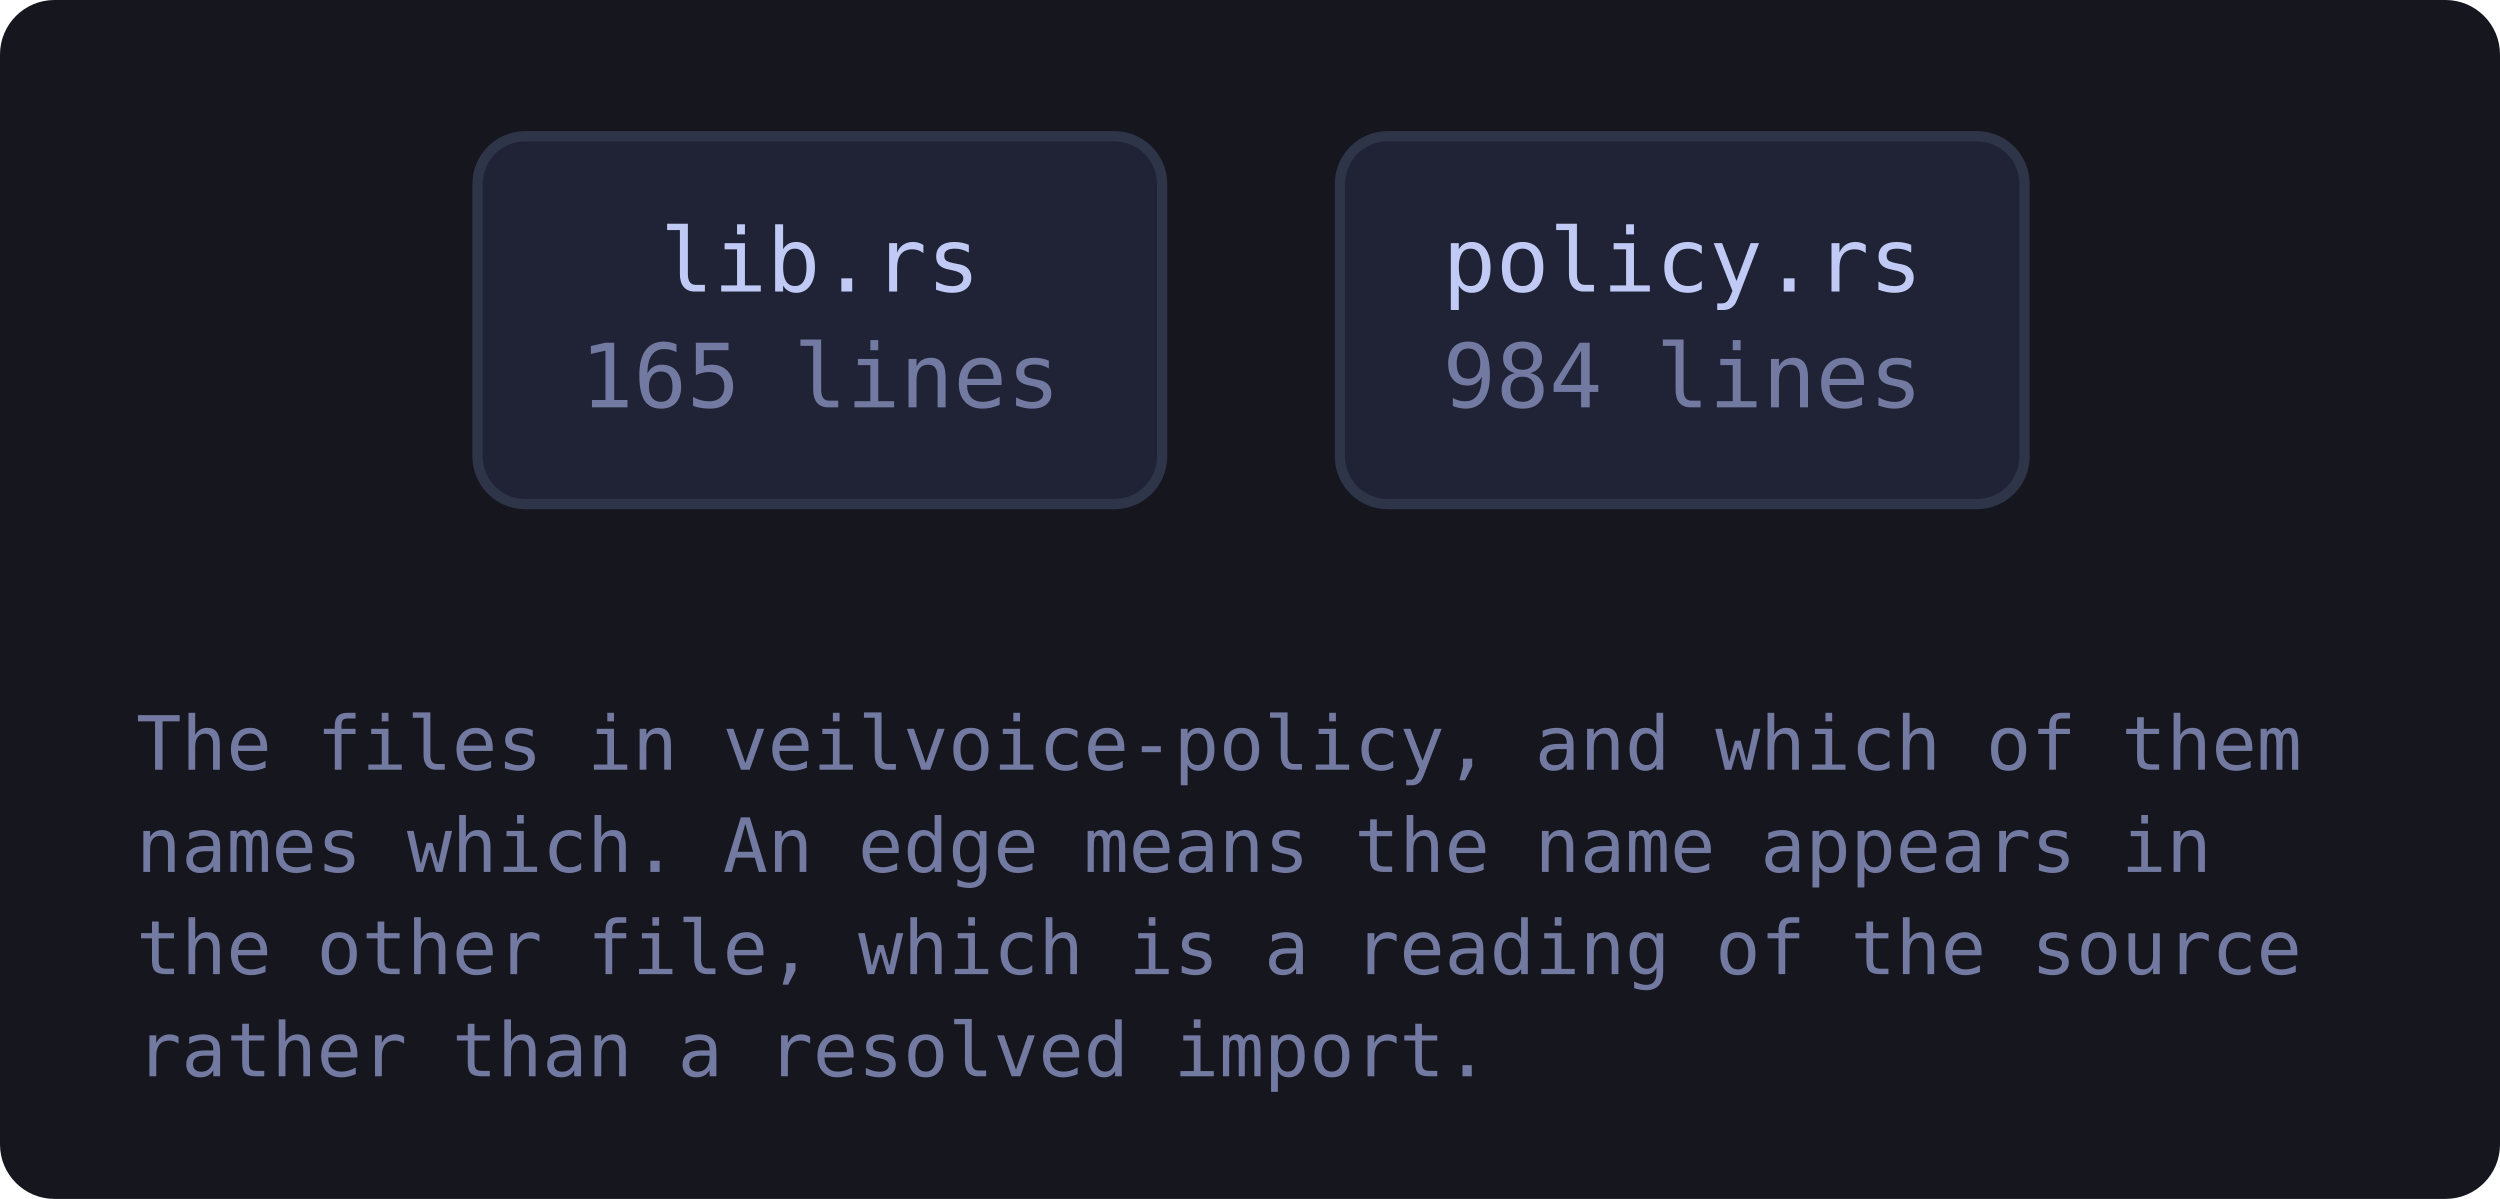
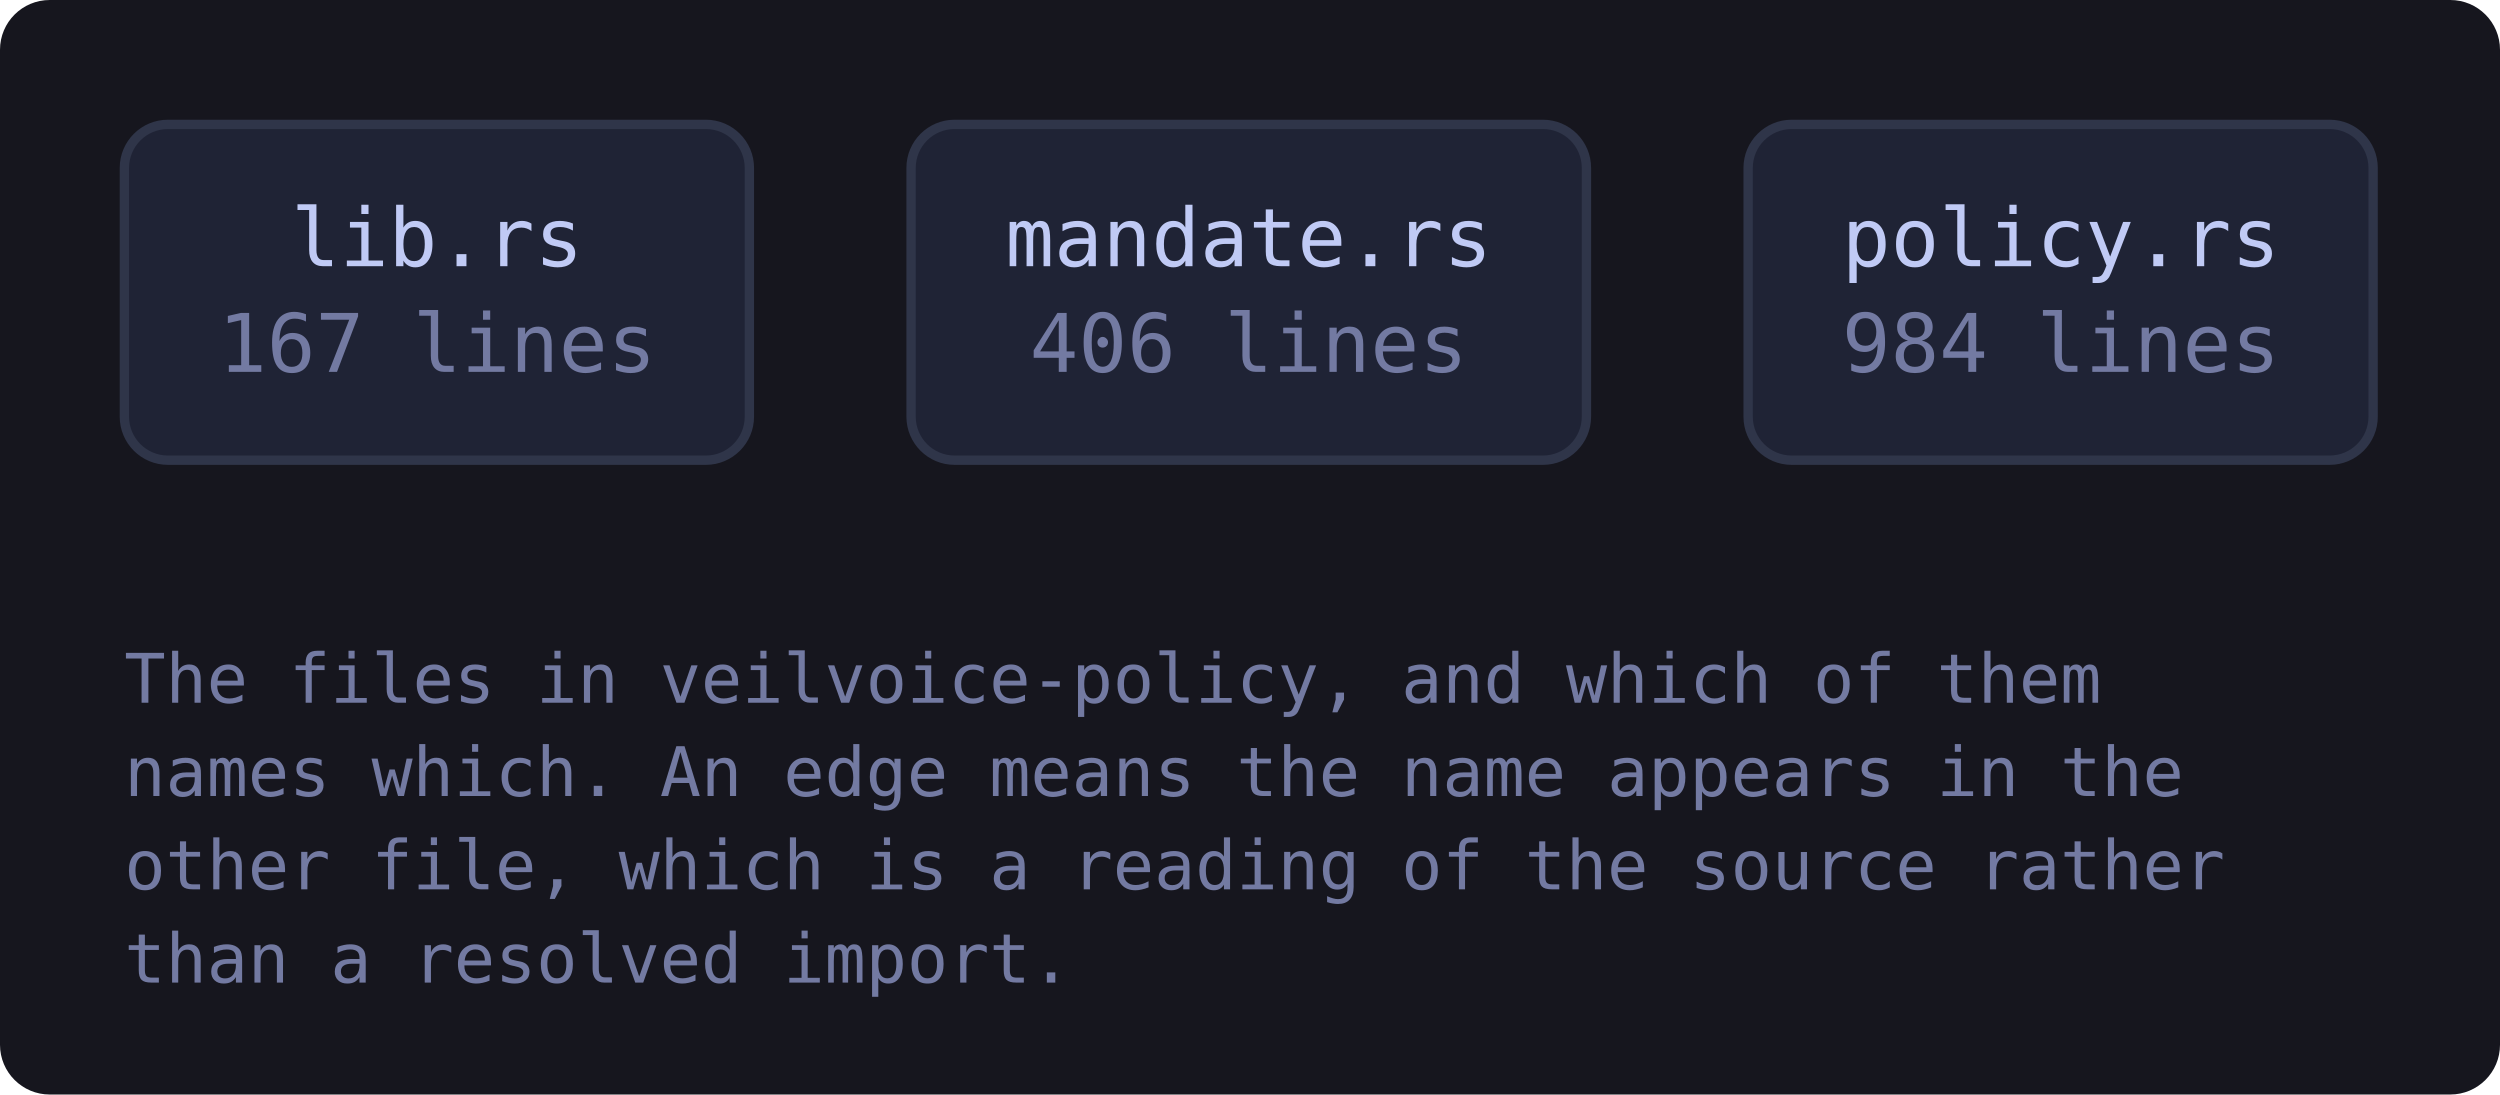
- <svg xmlns="http://www.w3.org/2000/svg" viewBox="0 0 367 176" width="367" height="176" style="max-width:100%;height:auto" role="img" aria-label="flowchart">
+ <svg xmlns="http://www.w3.org/2000/svg" viewBox="0 0 402 176" width="402" height="176" style="max-width:100%;height:auto" role="img" aria-label="flowchart">
  <defs>
    <marker id="a-muted" viewBox="0 0 8 8" refX="7" refY="4" markerWidth="7" markerHeight="7" orient="auto-start-reverse">
      <path d="M0 0 L8 4 L0 8 z" fill="var(--muted, #737aa2)" />
    </marker>
    <marker id="a-warn" viewBox="0 0 8 8" refX="7" refY="4" markerWidth="7" markerHeight="7" orient="auto-start-reverse">
      <path d="M0 0 L8 4 L0 8 z" fill="var(--warn, #e0af68)" />
    </marker>
    <marker id="a-accent" viewBox="0 0 8 8" refX="7" refY="4" markerWidth="7" markerHeight="7" orient="auto-start-reverse">
      <path d="M0 0 L8 4 L0 8 z" fill="var(--accent, #7aa2f7)" />
    </marker>
    <marker id="a-cyan" viewBox="0 0 8 8" refX="7" refY="4" markerWidth="7" markerHeight="7" orient="auto-start-reverse">
      <path d="M0 0 L8 4 L0 8 z" fill="var(--cyan, #7dcfff)" />
    </marker>
    <marker id="a-accent-2" viewBox="0 0 8 8" refX="7" refY="4" markerWidth="7" markerHeight="7" orient="auto-start-reverse">
      <path d="M0 0 L8 4 L0 8 z" fill="var(--accent-2, #bb9af7)" />
    </marker>
  </defs>
-   <rect x="0" y="0" width="367" height="176" fill="var(--bg-inset, #16161e)" rx="8" />
+   <rect x="0" y="0" width="402" height="176" fill="var(--bg-inset, #16161e)" rx="8" />
  <a href="https://github.com/tilas01/veilvoice/blob/main/crates/veilvoice-policy/src/lib.rs" target="_blank" rel="noopener noreferrer">
-     <rect x="70.1" y="20.0" width="100.5" height="54.0" rx="7" fill="var(--bg-soft, #1f2335)" stroke="var(--border, #2f3549)" stroke-width="1.5" />
-     <text x="120.4" y="42.8" font-family="ui-monospace, SFMono-Regular, Menlo, Consolas, monospace" font-size="13" fill="var(--fg, #c0caf5)" text-anchor="middle">lib.rs</text>
-     <text x="120.4" y="59.8" font-family="ui-monospace, SFMono-Regular, Menlo, Consolas, monospace" font-size="13" fill="var(--muted, #737aa2)" text-anchor="middle">165 lines</text>
+     <rect x="20.0" y="20.0" width="100.5" height="54.0" rx="7" fill="var(--bg-soft, #1f2335)" stroke="var(--border, #2f3549)" stroke-width="1.5" />
+     <text x="70.3" y="42.8" font-family="ui-monospace, SFMono-Regular, Menlo, Consolas, monospace" font-size="13" fill="var(--fg, #c0caf5)" text-anchor="middle">lib.rs</text>
+     <text x="70.3" y="59.8" font-family="ui-monospace, SFMono-Regular, Menlo, Consolas, monospace" font-size="13" fill="var(--muted, #737aa2)" text-anchor="middle">167 lines</text>
+   </a>
+   <a href="https://github.com/tilas01/veilvoice/blob/main/crates/veilvoice-policy/src/mandate.rs" target="_blank" rel="noopener noreferrer">
+     <rect x="146.5" y="20.0" width="108.6" height="54.0" rx="7" fill="var(--bg-soft, #1f2335)" stroke="var(--border, #2f3549)" stroke-width="1.5" />
+     <text x="200.8" y="42.8" font-family="ui-monospace, SFMono-Regular, Menlo, Consolas, monospace" font-size="13" fill="var(--fg, #c0caf5)" text-anchor="middle">mandate.rs</text>
+     <text x="200.8" y="59.8" font-family="ui-monospace, SFMono-Regular, Menlo, Consolas, monospace" font-size="13" fill="var(--muted, #737aa2)" text-anchor="middle">406 lines</text>
  </a>
  <a href="https://github.com/tilas01/veilvoice/blob/main/crates/veilvoice-policy/src/policy.rs" target="_blank" rel="noopener noreferrer">
-     <rect x="196.7" y="20.0" width="100.5" height="54.0" rx="7" fill="var(--bg-soft, #1f2335)" stroke="var(--border, #2f3549)" stroke-width="1.5" />
-     <text x="247.0" y="42.8" font-family="ui-monospace, SFMono-Regular, Menlo, Consolas, monospace" font-size="13" fill="var(--fg, #c0caf5)" text-anchor="middle">policy.rs</text>
-     <text x="247.0" y="59.8" font-family="ui-monospace, SFMono-Regular, Menlo, Consolas, monospace" font-size="13" fill="var(--muted, #737aa2)" text-anchor="middle">984 lines</text>
+     <rect x="281.1" y="20.0" width="100.5" height="54.0" rx="7" fill="var(--bg-soft, #1f2335)" stroke="var(--border, #2f3549)" stroke-width="1.5" />
+     <text x="331.4" y="42.8" font-family="ui-monospace, SFMono-Regular, Menlo, Consolas, monospace" font-size="13" fill="var(--fg, #c0caf5)" text-anchor="middle">policy.rs</text>
+     <text x="331.4" y="59.8" font-family="ui-monospace, SFMono-Regular, Menlo, Consolas, monospace" font-size="13" fill="var(--muted, #737aa2)" text-anchor="middle">984 lines</text>
  </a>
  <text x="20.0" y="113.0" font-family="ui-monospace, SFMono-Regular, Menlo, Consolas, monospace" font-size="11" fill="var(--muted, #737aa2)">The files in veilvoice-policy, and which of them</text>
-   <text x="20.0" y="128.0" font-family="ui-monospace, SFMono-Regular, Menlo, Consolas, monospace" font-size="11" fill="var(--muted, #737aa2)">names which. An edge means the name appears in</text>
-   <text x="20.0" y="143.0" font-family="ui-monospace, SFMono-Regular, Menlo, Consolas, monospace" font-size="11" fill="var(--muted, #737aa2)">the other file, which is a reading of the source</text>
-   <text x="20.0" y="158.0" font-family="ui-monospace, SFMono-Regular, Menlo, Consolas, monospace" font-size="11" fill="var(--muted, #737aa2)">rather than a resolved import.</text>
+   <text x="20.0" y="128.0" font-family="ui-monospace, SFMono-Regular, Menlo, Consolas, monospace" font-size="11" fill="var(--muted, #737aa2)">names which. An edge means the name appears in the</text>
+   <text x="20.0" y="143.0" font-family="ui-monospace, SFMono-Regular, Menlo, Consolas, monospace" font-size="11" fill="var(--muted, #737aa2)">other file, which is a reading of the source rather</text>
+   <text x="20.0" y="158.0" font-family="ui-monospace, SFMono-Regular, Menlo, Consolas, monospace" font-size="11" fill="var(--muted, #737aa2)">than a resolved import.</text>
</svg>
